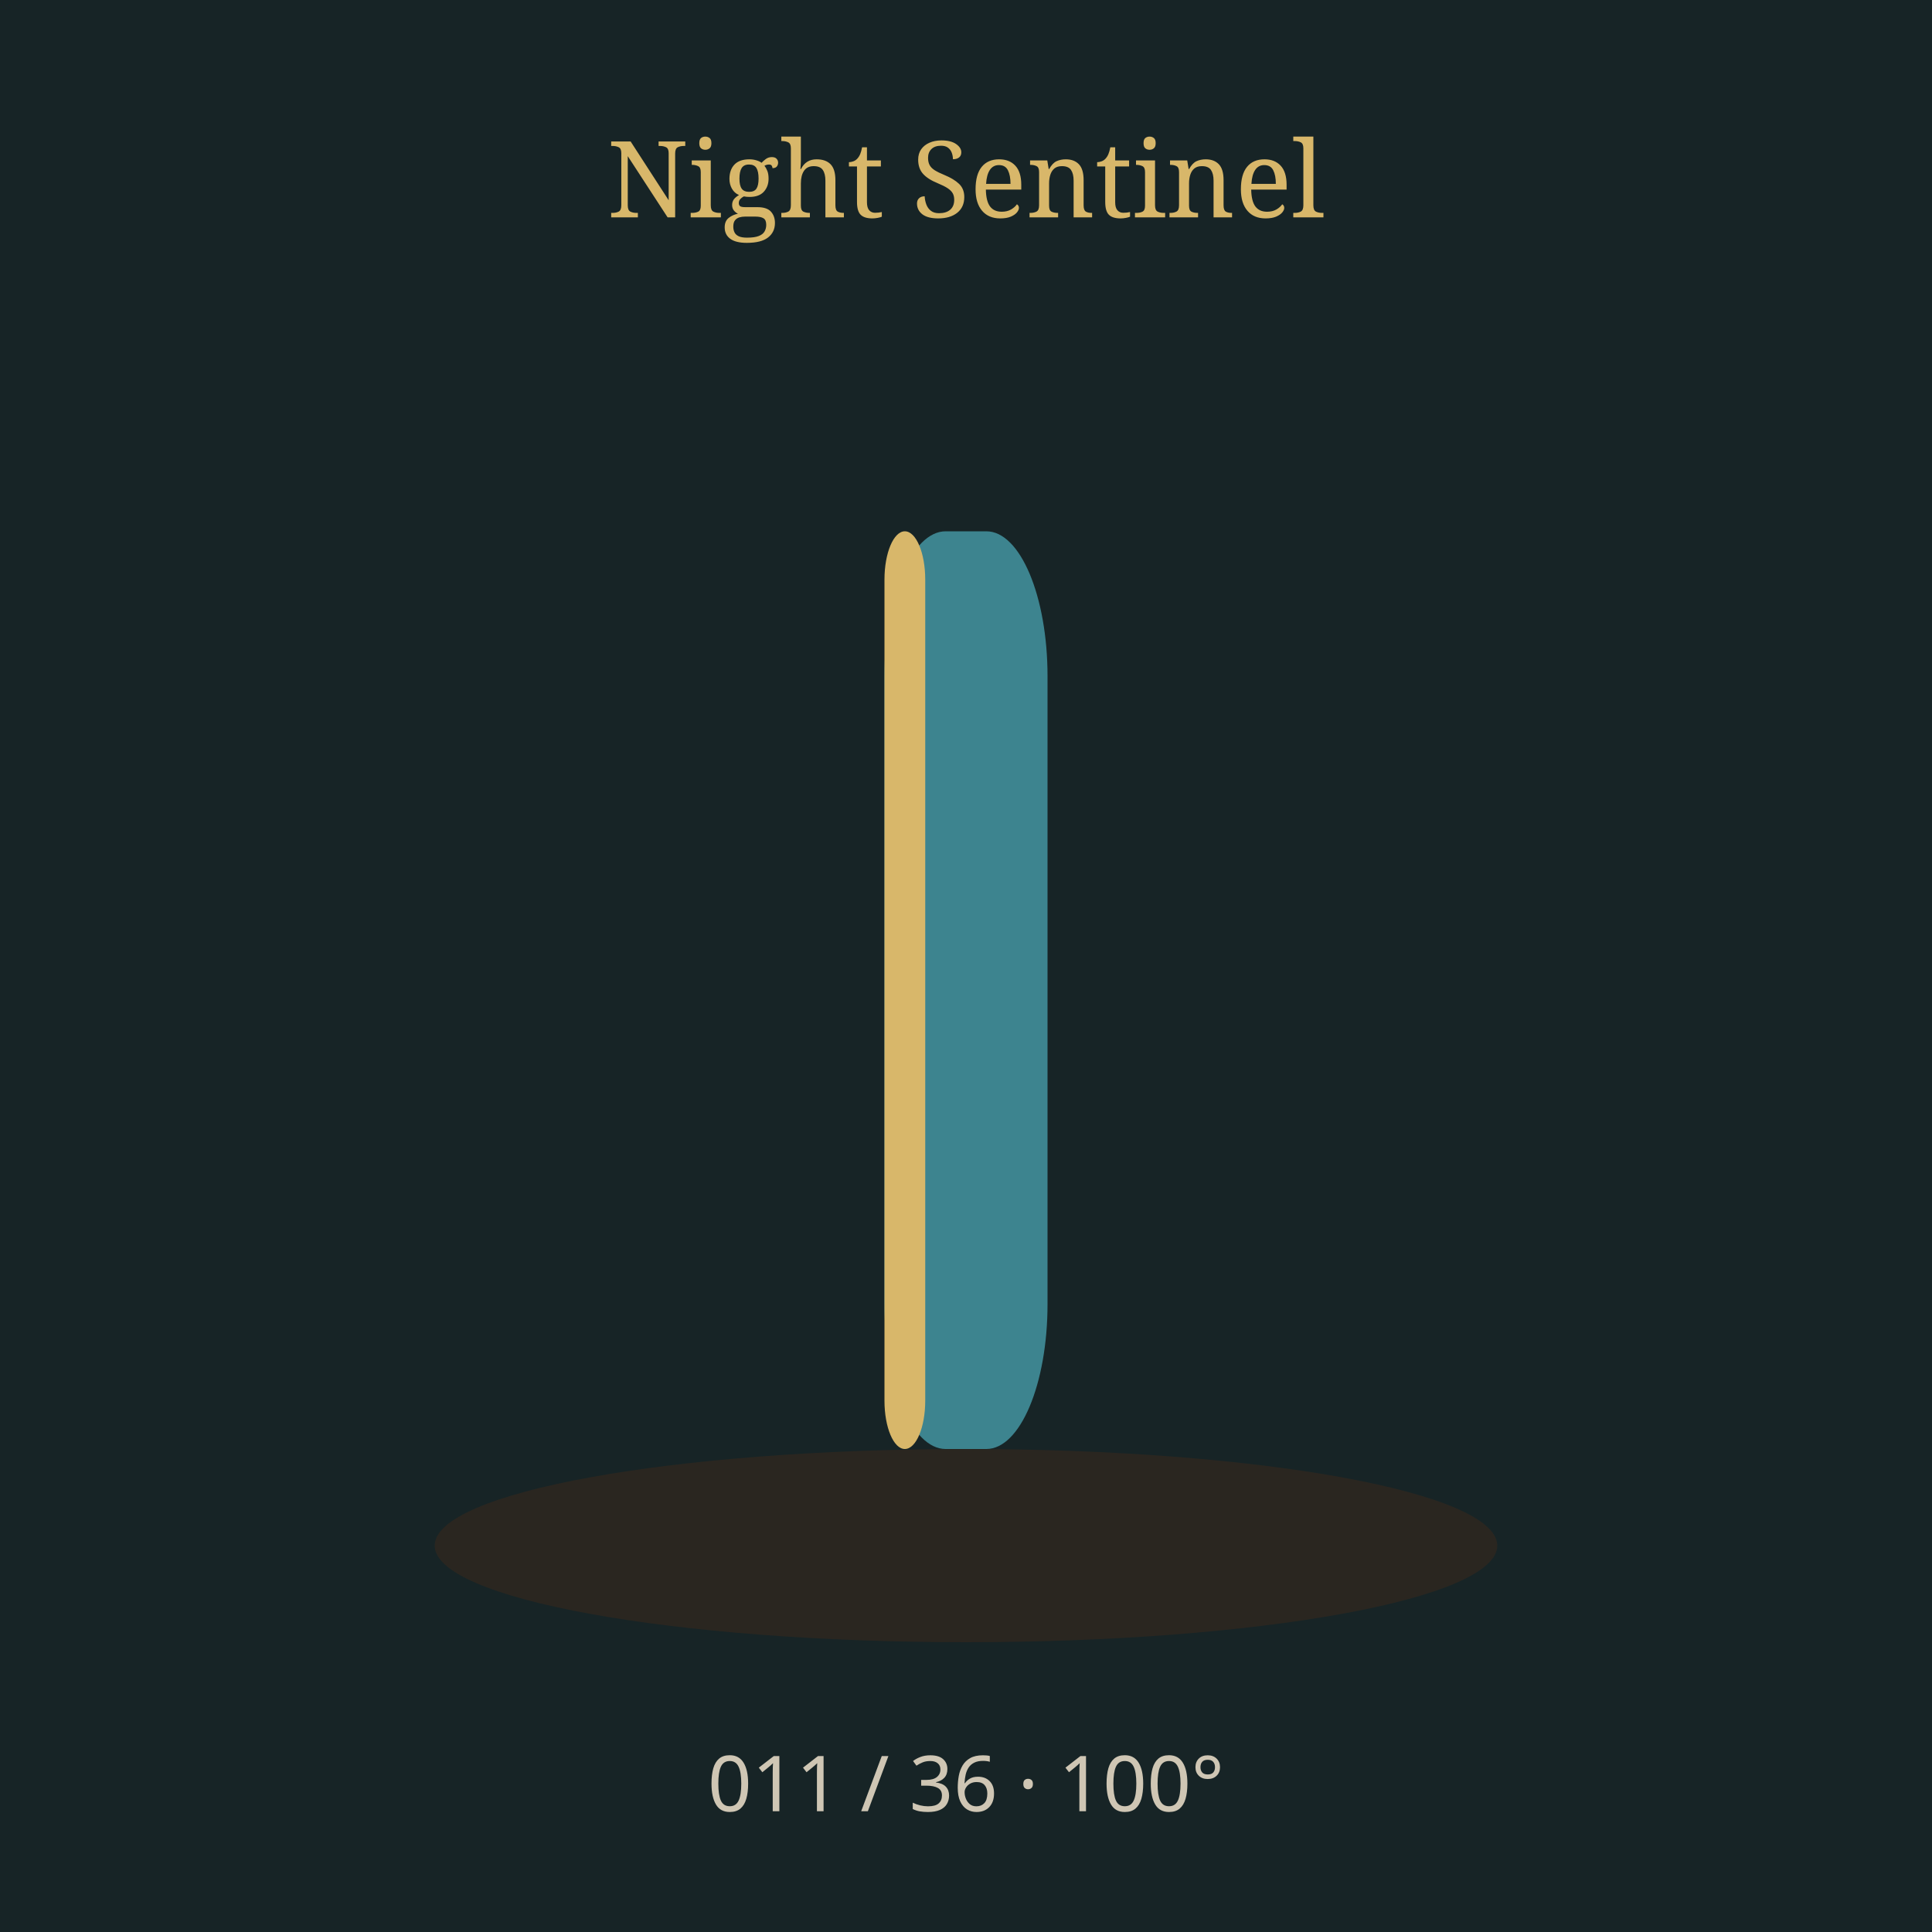
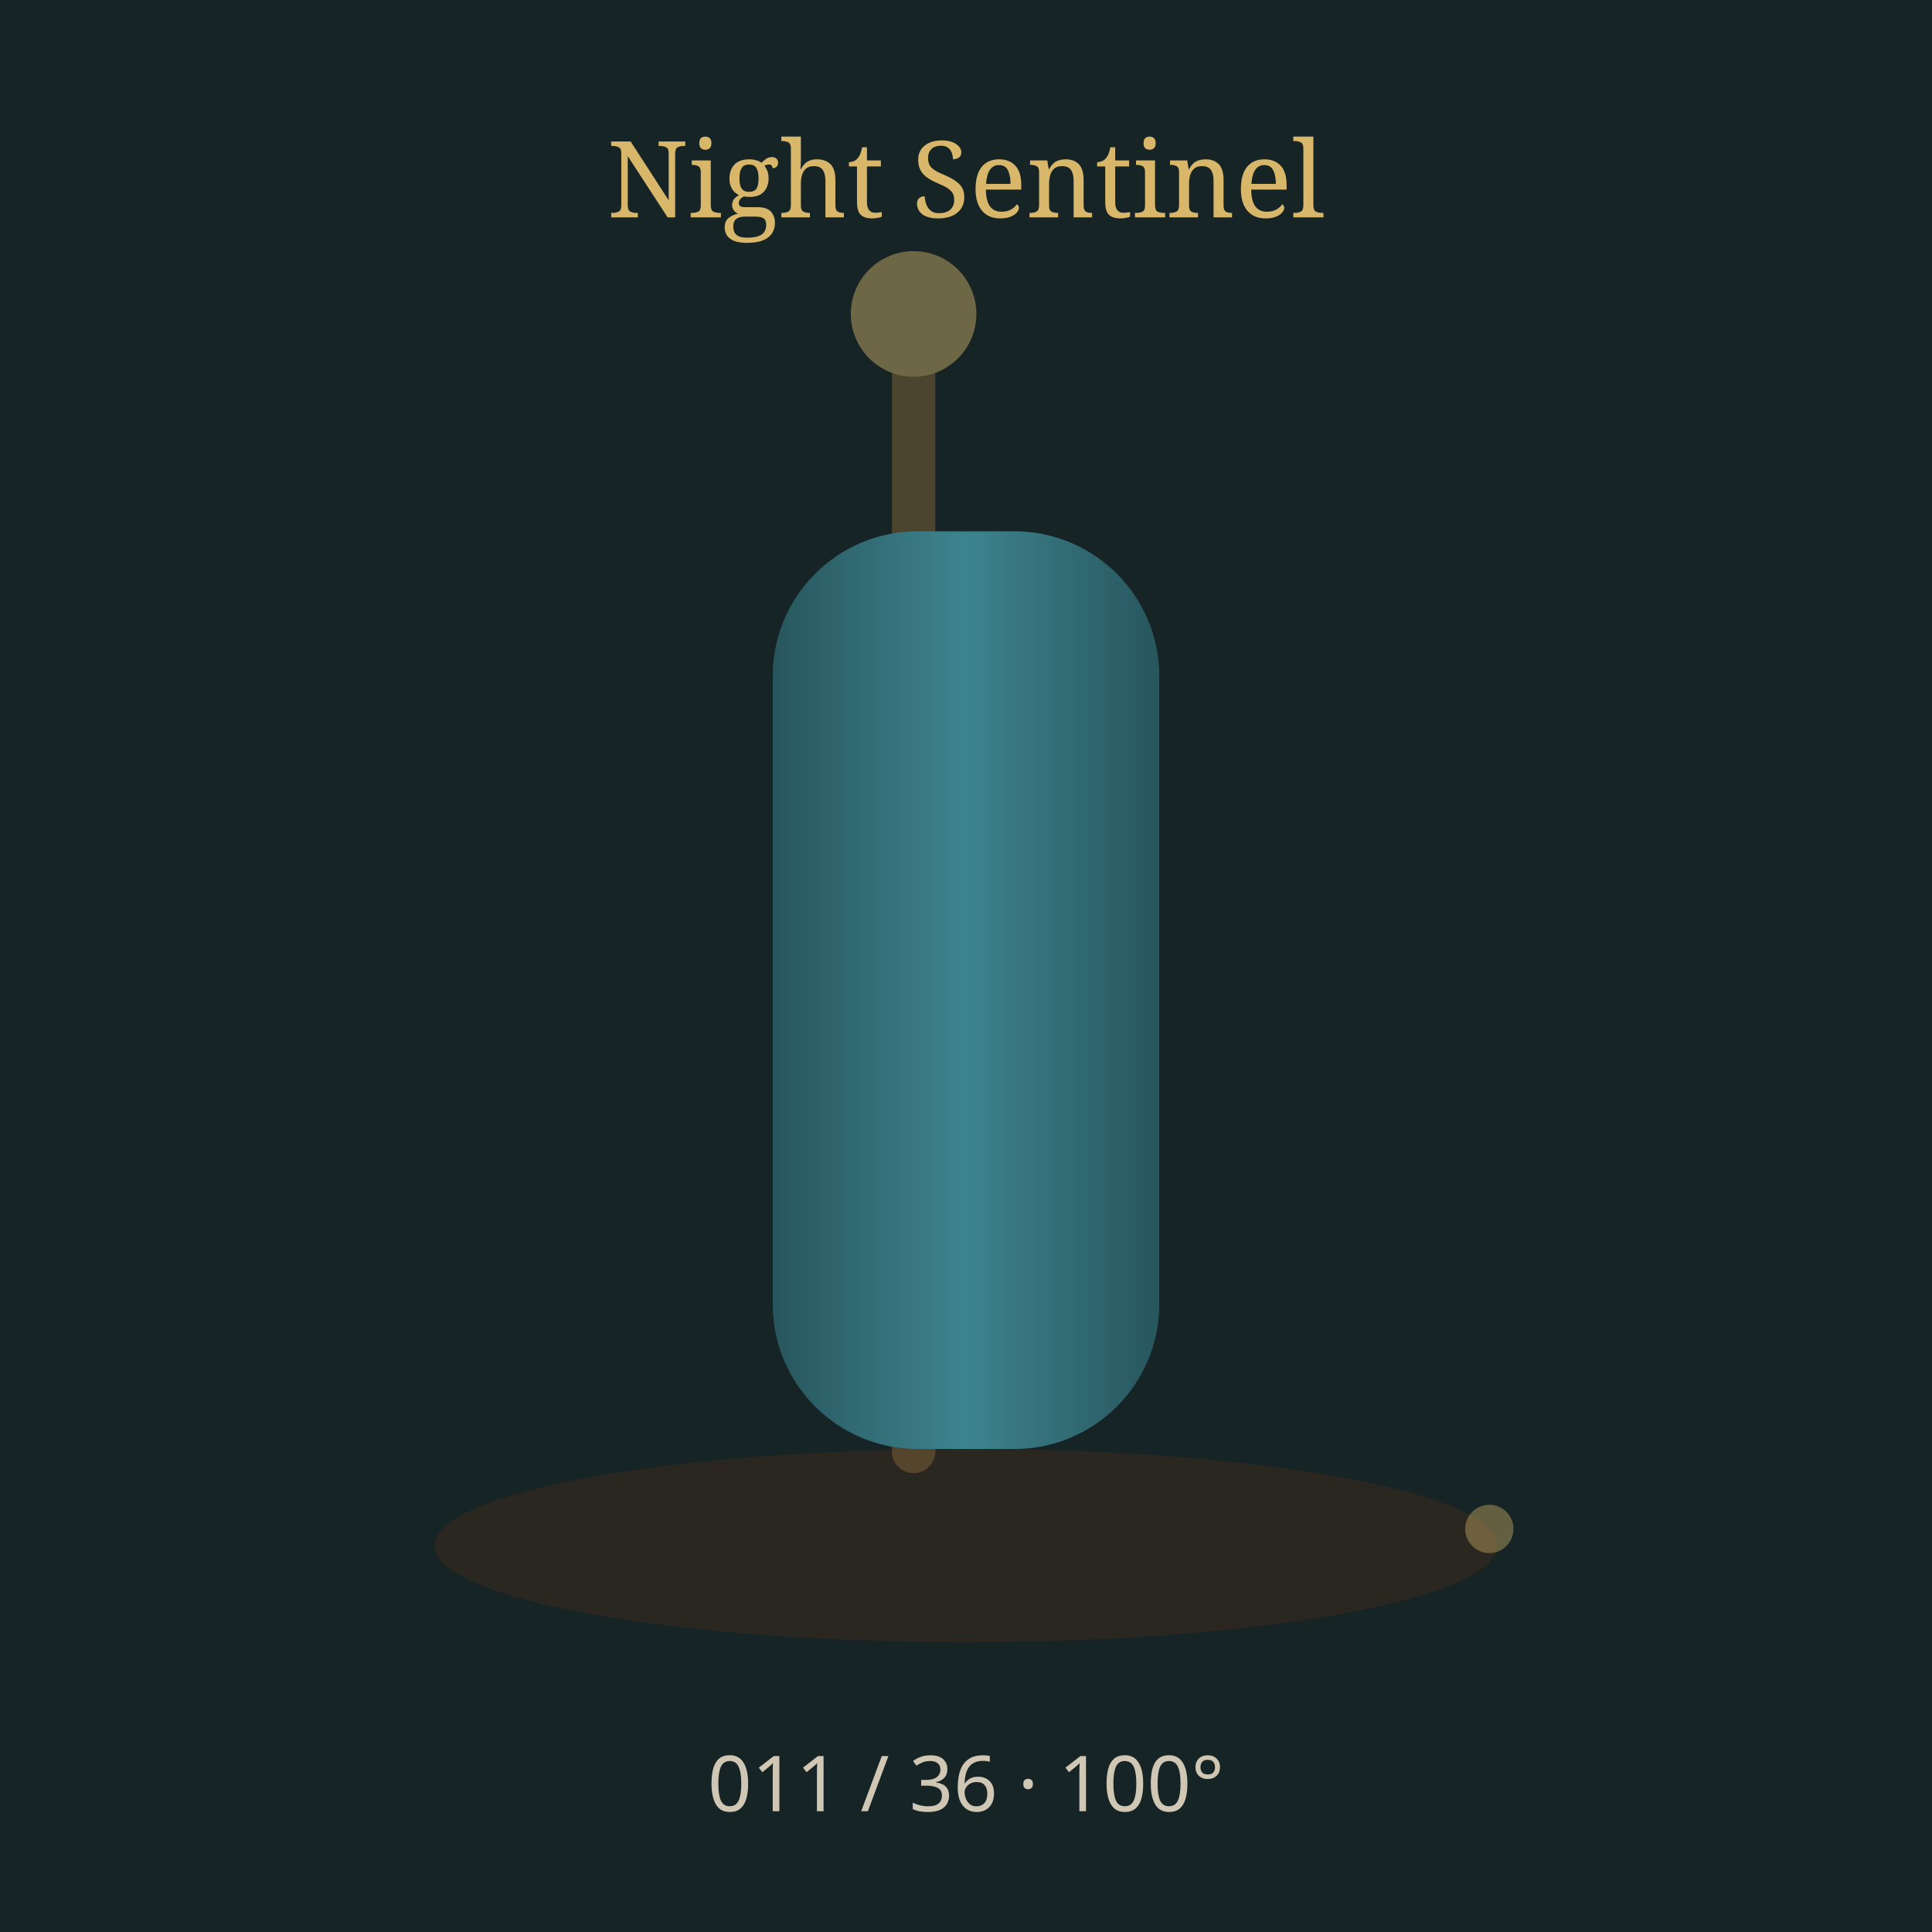
<svg xmlns="http://www.w3.org/2000/svg" width="800" height="800" viewBox="0 0 800 800">
+   <defs>
+     <linearGradient id="shade" x1="0" y1="0" x2="1" y2="0">
+       <stop offset="0" stop-color="#000" stop-opacity="0.35" />
+       <stop offset="0.5" stop-color="#000" stop-opacity="0" />
+       <stop offset="1" stop-color="#000" stop-opacity="0.35" />
+     </linearGradient>
+     <clipPath id="body">
+       <rect x="-80" y="-180" width="160" height="380" rx="60" />
+     </clipPath>
+   </defs>
  <rect width="100%" height="100%" fill="hsl(188 25% 12%)" />
  <ellipse cx="400" cy="640" rx="220" ry="40" fill="#2a2620" />
-   <g transform="translate(400 400) scale(0.422 1)">
+   <circle cx="616.7" cy="633.1" r="10" fill="#d8b76a" opacity="0.4" />
+   <g transform="translate(400 400)">
+     <g opacity="0.45">
+       <rect x="-30.7" y="-260" width="18" height="470" rx="9" fill="#8a6a3a" />
+       <circle cx="-21.7" cy="-270" r="26" fill="#d8b76a" />
+     </g>
    <rect x="-80" y="-180" width="160" height="380" rx="60" fill="hsl(188 40% 40%)" />
-     <rect x="-80" y="-180" width="40" height="380" rx="20" fill="#d8b76a" />
+     <rect x="-80" y="-180" width="160" height="380" rx="60" fill="url(#shade)" />
  </g>
  <text x="400" y="90" fill="#d8b76a" font-family="serif" font-size="44" text-anchor="middle">Night Sentinel</text>
  <text x="400" y="750" fill="#cfc6b4" font-family="sans-serif" font-size="32" text-anchor="middle">011 / 36 · 100°</text>
</svg>
